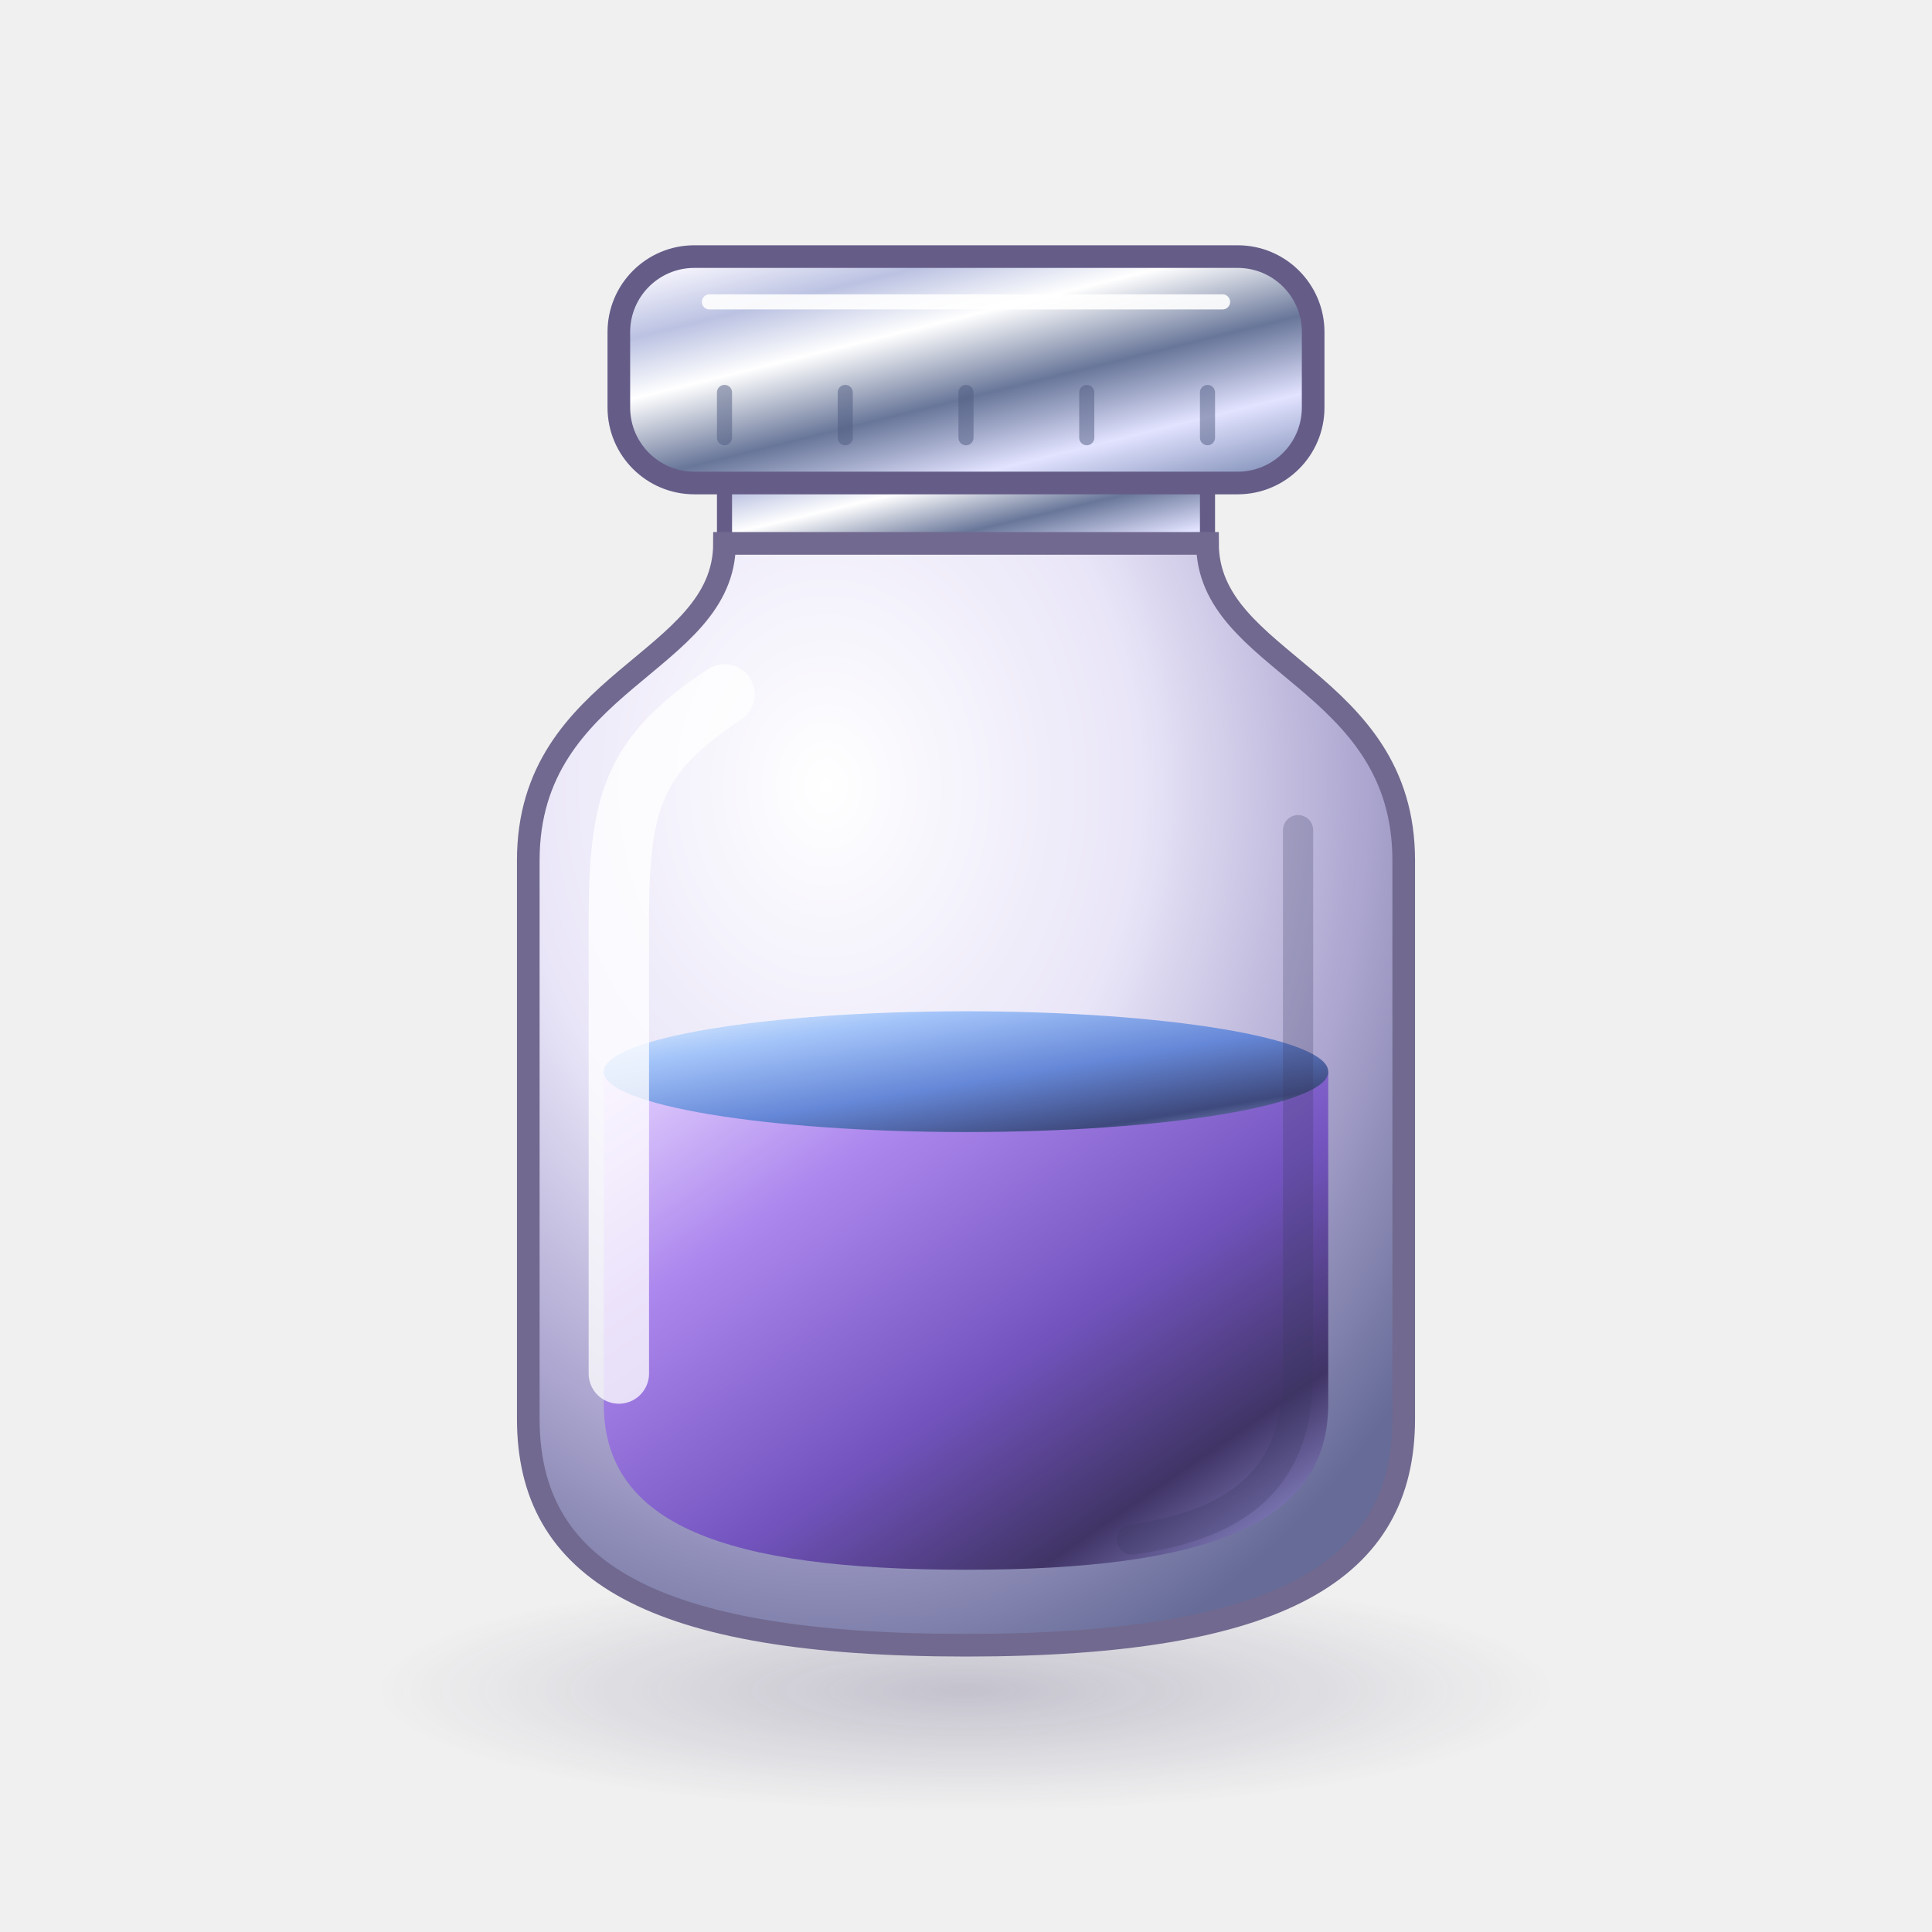
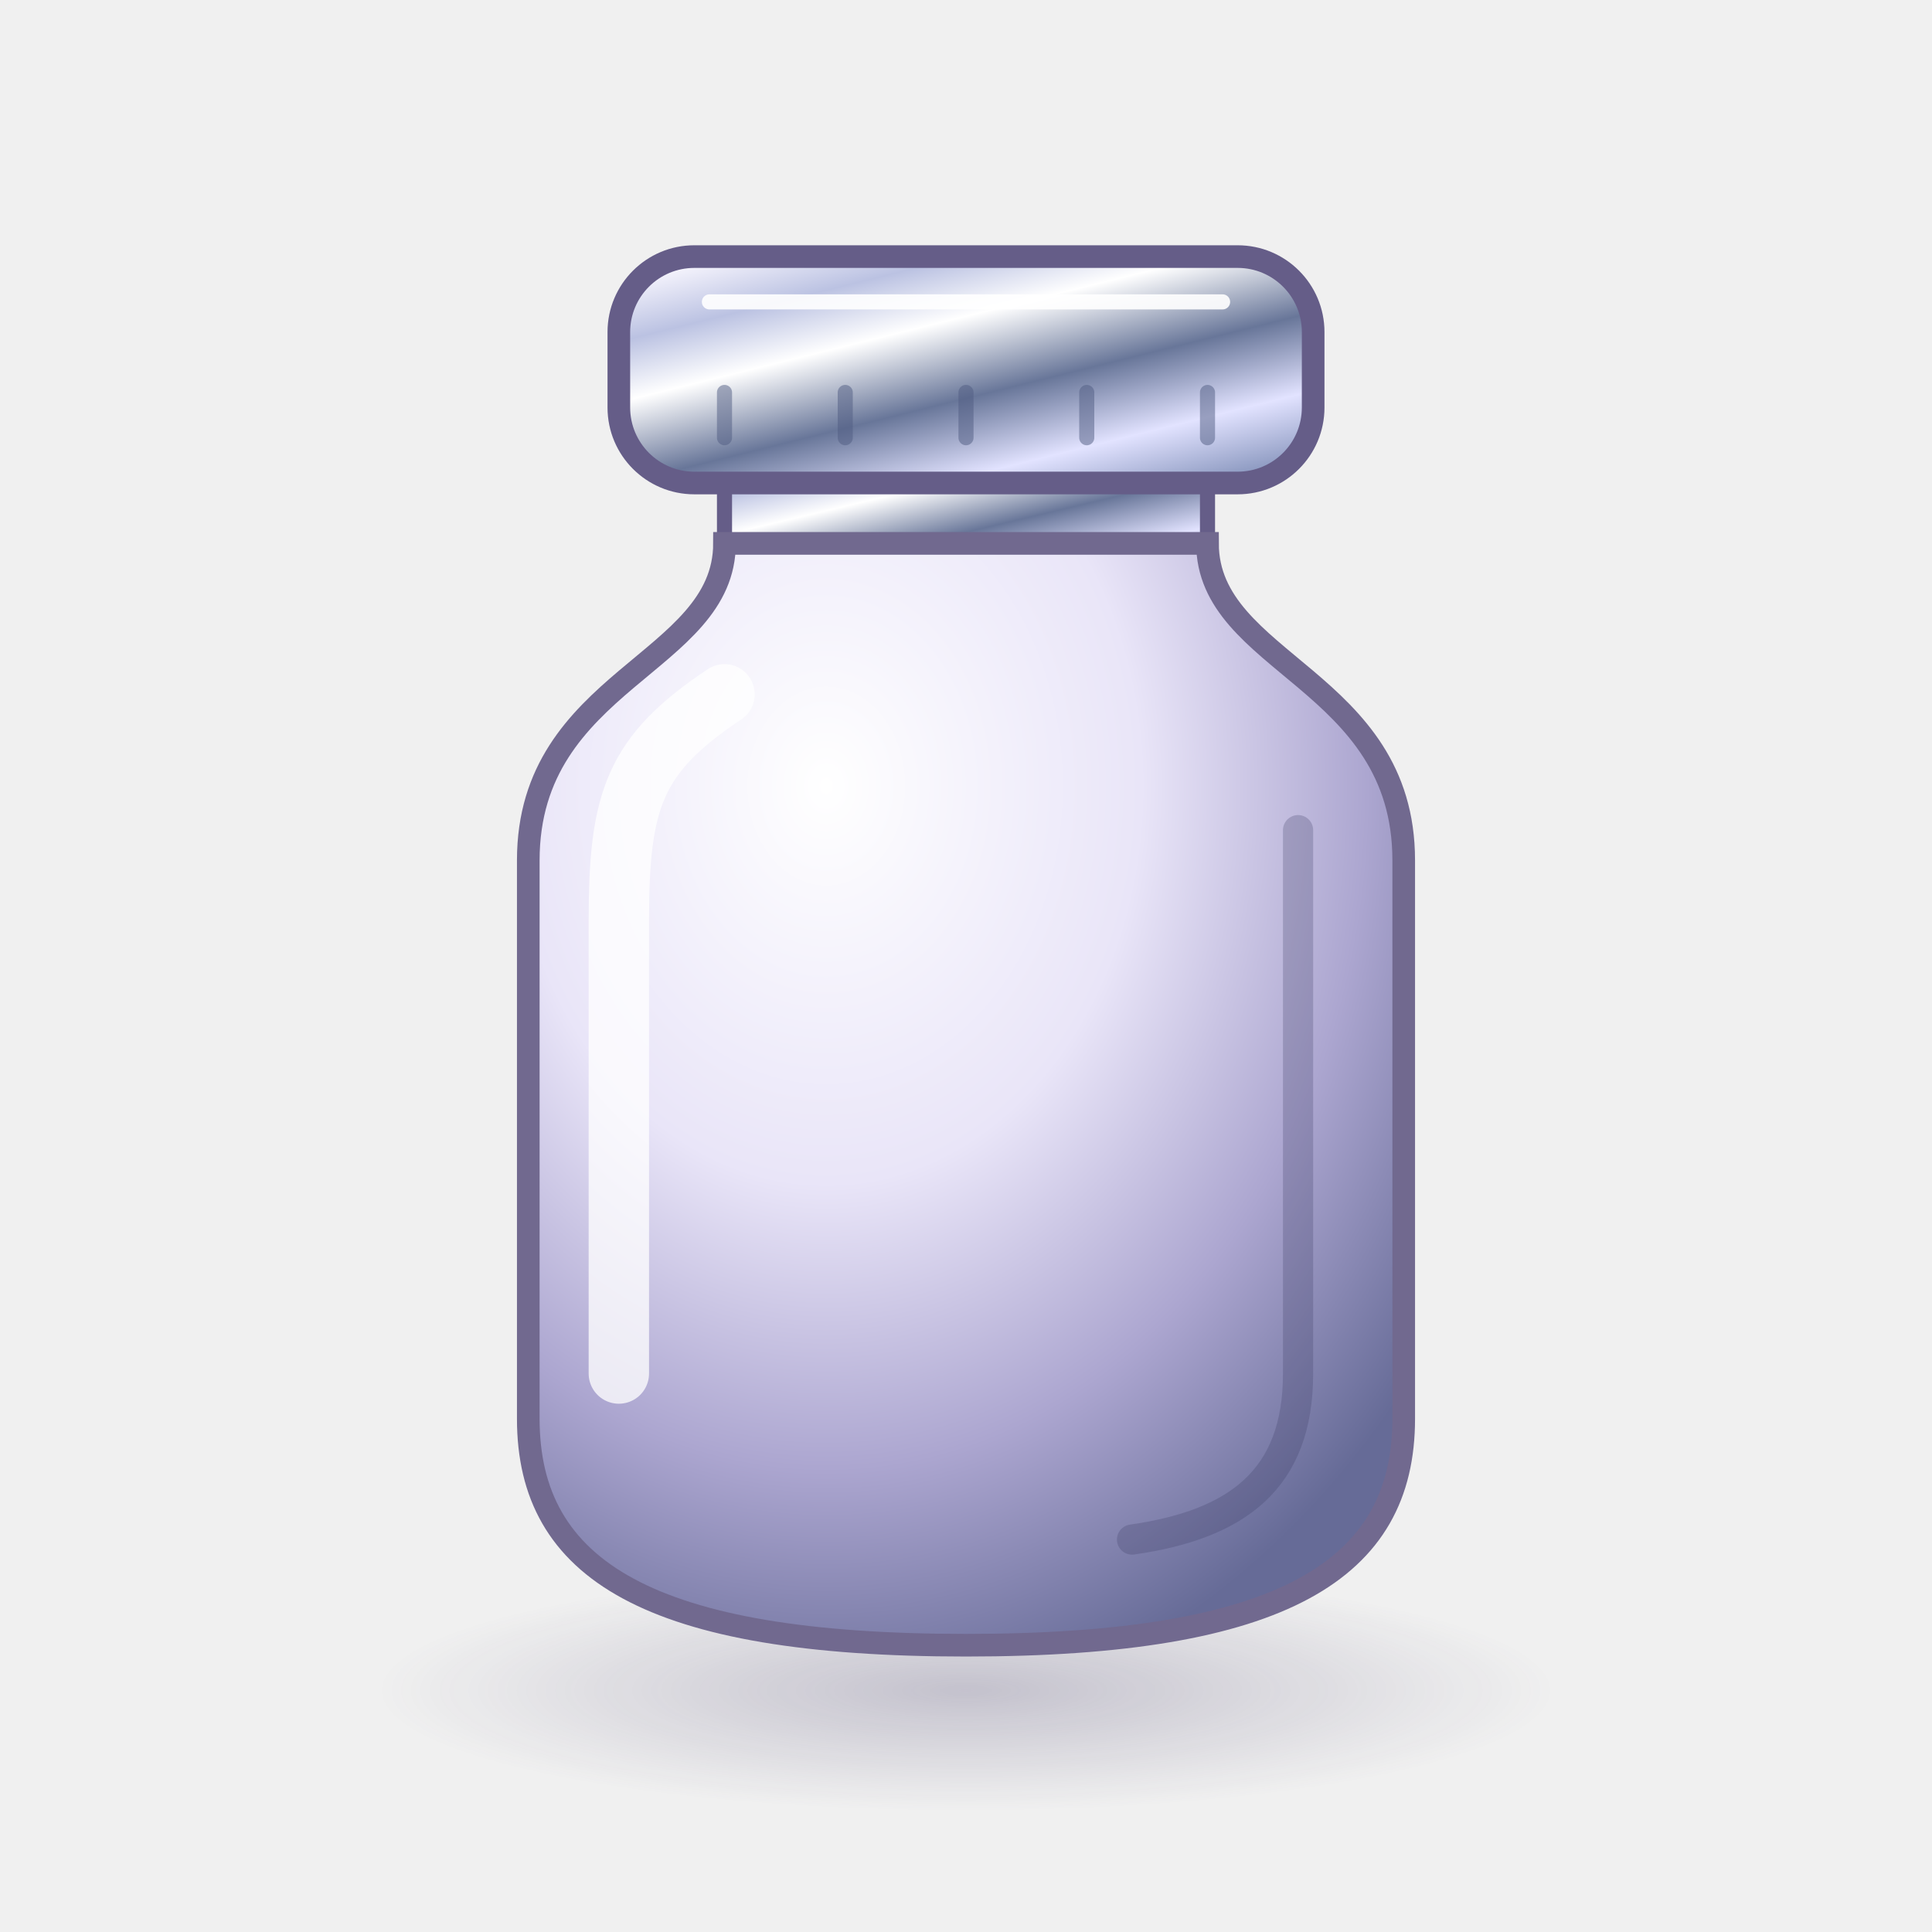
<svg xmlns="http://www.w3.org/2000/svg" viewBox="0 0 128 128" fill="none">
  <defs>
    <linearGradient id="pf-chrome" x1=".12" y1="0" x2=".88" y2="1" gradientUnits="objectBoundingBox">
      <stop stop-color="#faf8ff" />
      <stop offset=".18" stop-color="#bbc2e2" />
      <stop offset=".35" stop-color="#fff" />
      <stop offset=".58" stop-color="#687699" />
      <stop offset=".8" stop-color="#e2e3ff" />
      <stop offset="1" stop-color="#8694bc" />
    </linearGradient>
    <linearGradient id="pf-purple" x1="0" y1="0" x2="1" y2="1" gradientUnits="objectBoundingBox">
      <stop stop-color="#e7d6ff" />
      <stop offset=".25" stop-color="#ad88ee" />
      <stop offset=".57" stop-color="#7354bf" />
      <stop offset=".8" stop-color="#403466" />
      <stop offset="1" stop-color="#a6a7ec" />
    </linearGradient>
    <linearGradient id="pf-blue" x1="0" y1="0" x2="1" y2="1" gradientUnits="objectBoundingBox">
      <stop stop-color="#eaf6ff" />
      <stop offset=".24" stop-color="#a3c4f9" />
      <stop offset=".55" stop-color="#6587d7" />
      <stop offset=".82" stop-color="#3e497d" />
      <stop offset="1" stop-color="#b2bbf6" />
    </linearGradient>
    <radialGradient id="pf-pearl" cx=".34" cy=".22" r=".86">
      <stop stop-color="#fff" />
      <stop offset=".42" stop-color="#e9e5f8" />
      <stop offset=".72" stop-color="#aca6d0" />
      <stop offset="1" stop-color="#666b97" />
    </radialGradient>
    <radialGradient id="pf-shadow">
      <stop stop-color="#39305f" stop-opacity=".24" />
      <stop offset="1" stop-color="#39305f" stop-opacity="0" />
    </radialGradient>
    <g id="pf-ground">
      <ellipse cx="64" cy="112" rx="39" ry="8" fill="url(#pf-shadow)" />
    </g>
  </defs>
  <use href="#pf-ground" />
  <path d="M48 29h32v10H48z" fill="url(#pf-chrome)" stroke="#655d88" />
  <path d="M48 36h32c0 8 13 9 13 21v37c0 10-8 15-29 15s-29-5-29-15V57c0-12 13-13 13-21Z" fill="url(#pf-pearl)" stroke="#71698f" stroke-width="1.5" />
-   <path d="M40 71c13 5 35 5 48 0v22c0 8-8 11-24 11s-24-3-24-11Z" fill="url(#pf-purple)" />
-   <ellipse cx="64" cy="71" rx="24" ry="4" fill="url(#pf-blue)" />
  <path d="M48 46c-6 4-7 7-7 15v30" stroke="#fff" stroke-opacity=".76" stroke-width="4" stroke-linecap="round" />
  <path d="M86 55v36c0 7-4 10-11 11" stroke="#383b63" stroke-opacity=".25" stroke-width="2" stroke-linecap="round" />
  <rect x="41" y="17" width="46" height="15" rx="5" fill="url(#pf-chrome)" stroke="#655d88" stroke-width="1.5" />
  <path d="M47 20h34" stroke="#fff" stroke-opacity=".9" stroke-linecap="round" />
  <path d="M48 26v3m8-3v3m8-3v3m8-3v3m8-3v3" stroke="#515c83" stroke-opacity=".5" stroke-linecap="round" />
</svg>
